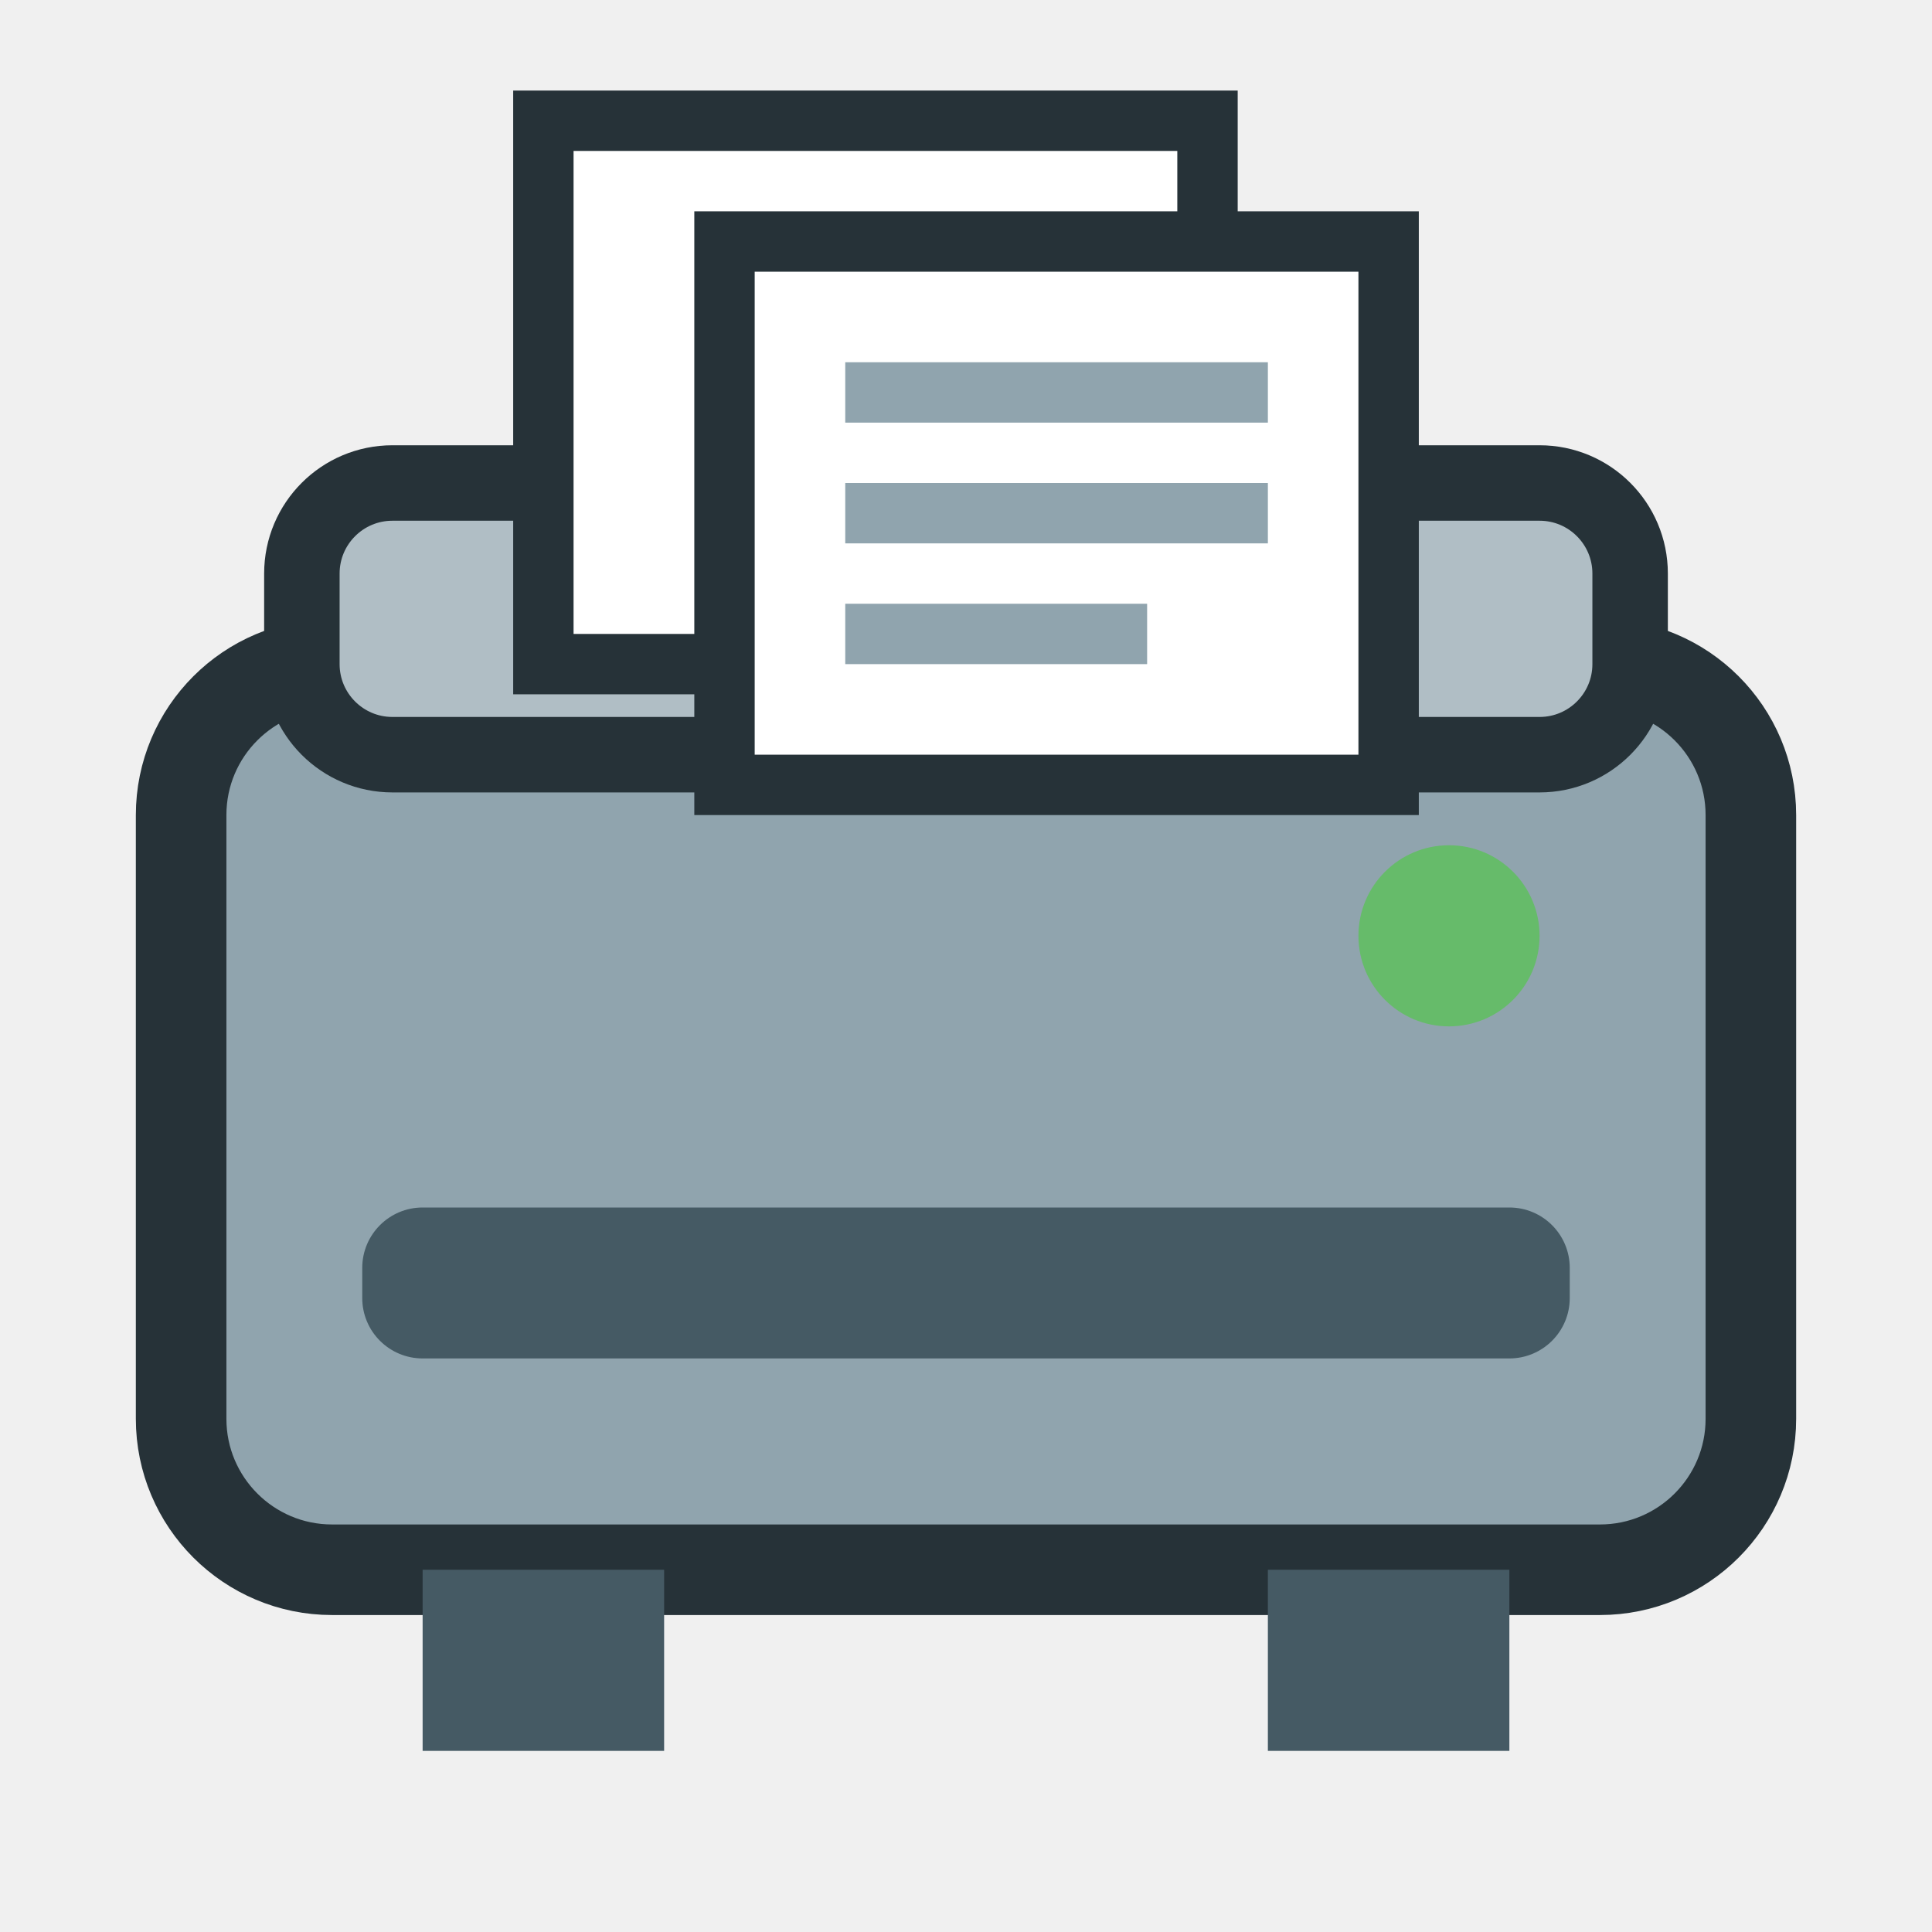
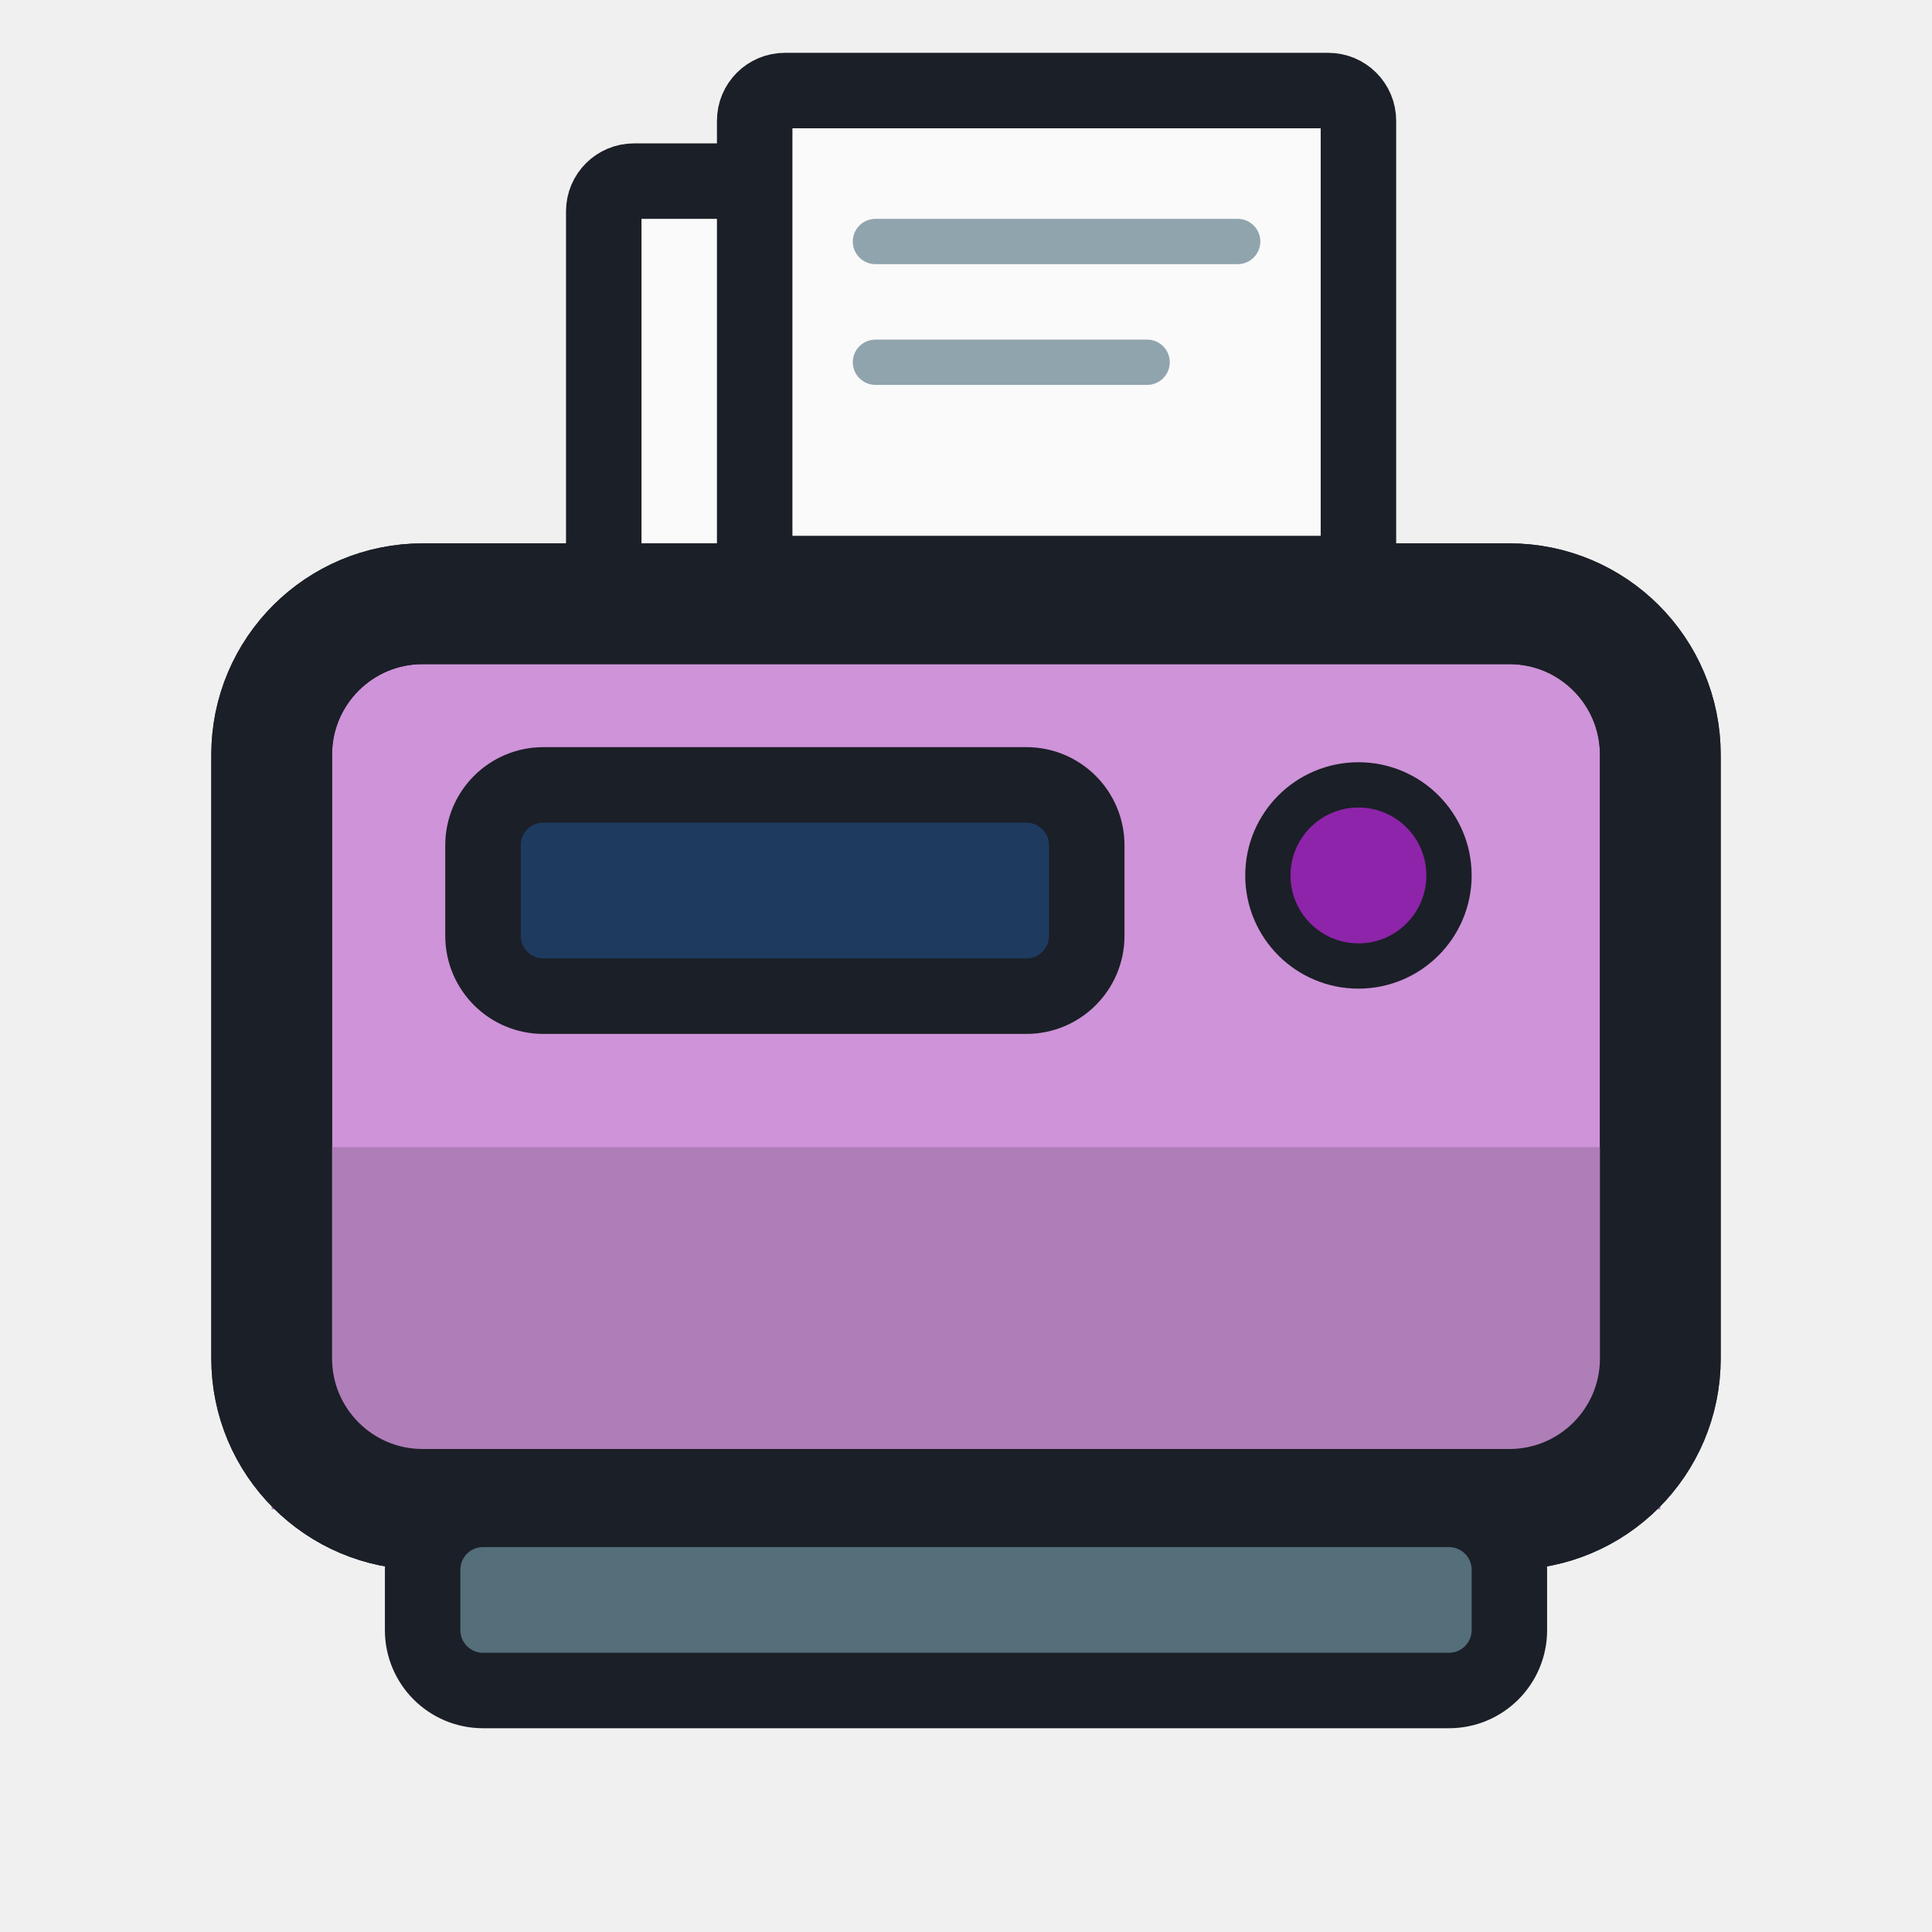
<svg xmlns="http://www.w3.org/2000/svg" viewBox="0 0 64 64">
-   <rect x="6" y="22" width="52" height="30" rx="5" fill="#90a4ae" stroke="#263238" stroke-width="3" />
-   <rect x="10" y="16" width="44" height="9" rx="3" fill="#b0bec5" stroke="#263238" stroke-width="2.5" />
-   <rect x="12" y="40" width="40" height="5" rx="2" fill="#455a64" />
-   <rect x="18" y="4" width="22" height="18" fill="#ffffff" stroke="#263238" stroke-width="2" />
-   <rect x="24" y="8" width="22" height="18" fill="#ffffff" stroke="#263238" stroke-width="2" />
-   <path d="M28 13 H42 M28 17 H42 M28 21 H38" stroke="#90a4ae" stroke-width="2" />
-   <circle cx="48" cy="31" r="3" fill="#66bb6a" />
-   <rect x="14" y="52" width="8" height="6" fill="#455a64" />
-   <rect x="42" y="52" width="8" height="6" fill="#455a64" />
+   <rect x="20" y="6" width="20" height="16" rx="1" fill="#fafafa" stroke="#1b1f27" stroke-width="2.5" stroke-linejoin="round" stroke-linecap="round" />
+   <rect x="25" y="3" width="20" height="16" rx="1" fill="#fafafa" stroke="#1b1f27" stroke-width="2.5" stroke-linejoin="round" stroke-linecap="round" />
+   <path d="M29 8 h12 M29 12 h9" fill="none" stroke="#90a4ae" stroke-width="1.5" stroke-linejoin="round" stroke-linecap="round" />
+   <rect x="9" y="20" width="46" height="30" rx="5" fill="#ce93d8" stroke="#1b1f27" stroke-width="4" stroke-linejoin="round" stroke-linecap="round" />
+   <rect x="9" y="38" width="46" height="12" fill="#af7db8" />
+   <rect x="9" y="20" width="46" height="30" rx="5" fill="none" stroke="#1b1f27" stroke-width="4" stroke-linejoin="round" stroke-linecap="round" />
+   <rect x="16" y="26" width="20" height="7" rx="2" fill="#1e3a5f" stroke="#1b1f27" stroke-width="2.5" stroke-linejoin="round" stroke-linecap="round" />
+   <circle cx="45" cy="29" r="3" fill="#8e24aa" stroke="#1b1f27" stroke-width="1.5" />
+   <rect x="14" y="50" width="36" height="6" rx="2" fill="#546e7a" stroke="#1b1f27" stroke-width="2.5" stroke-linejoin="round" stroke-linecap="round" />
</svg>
